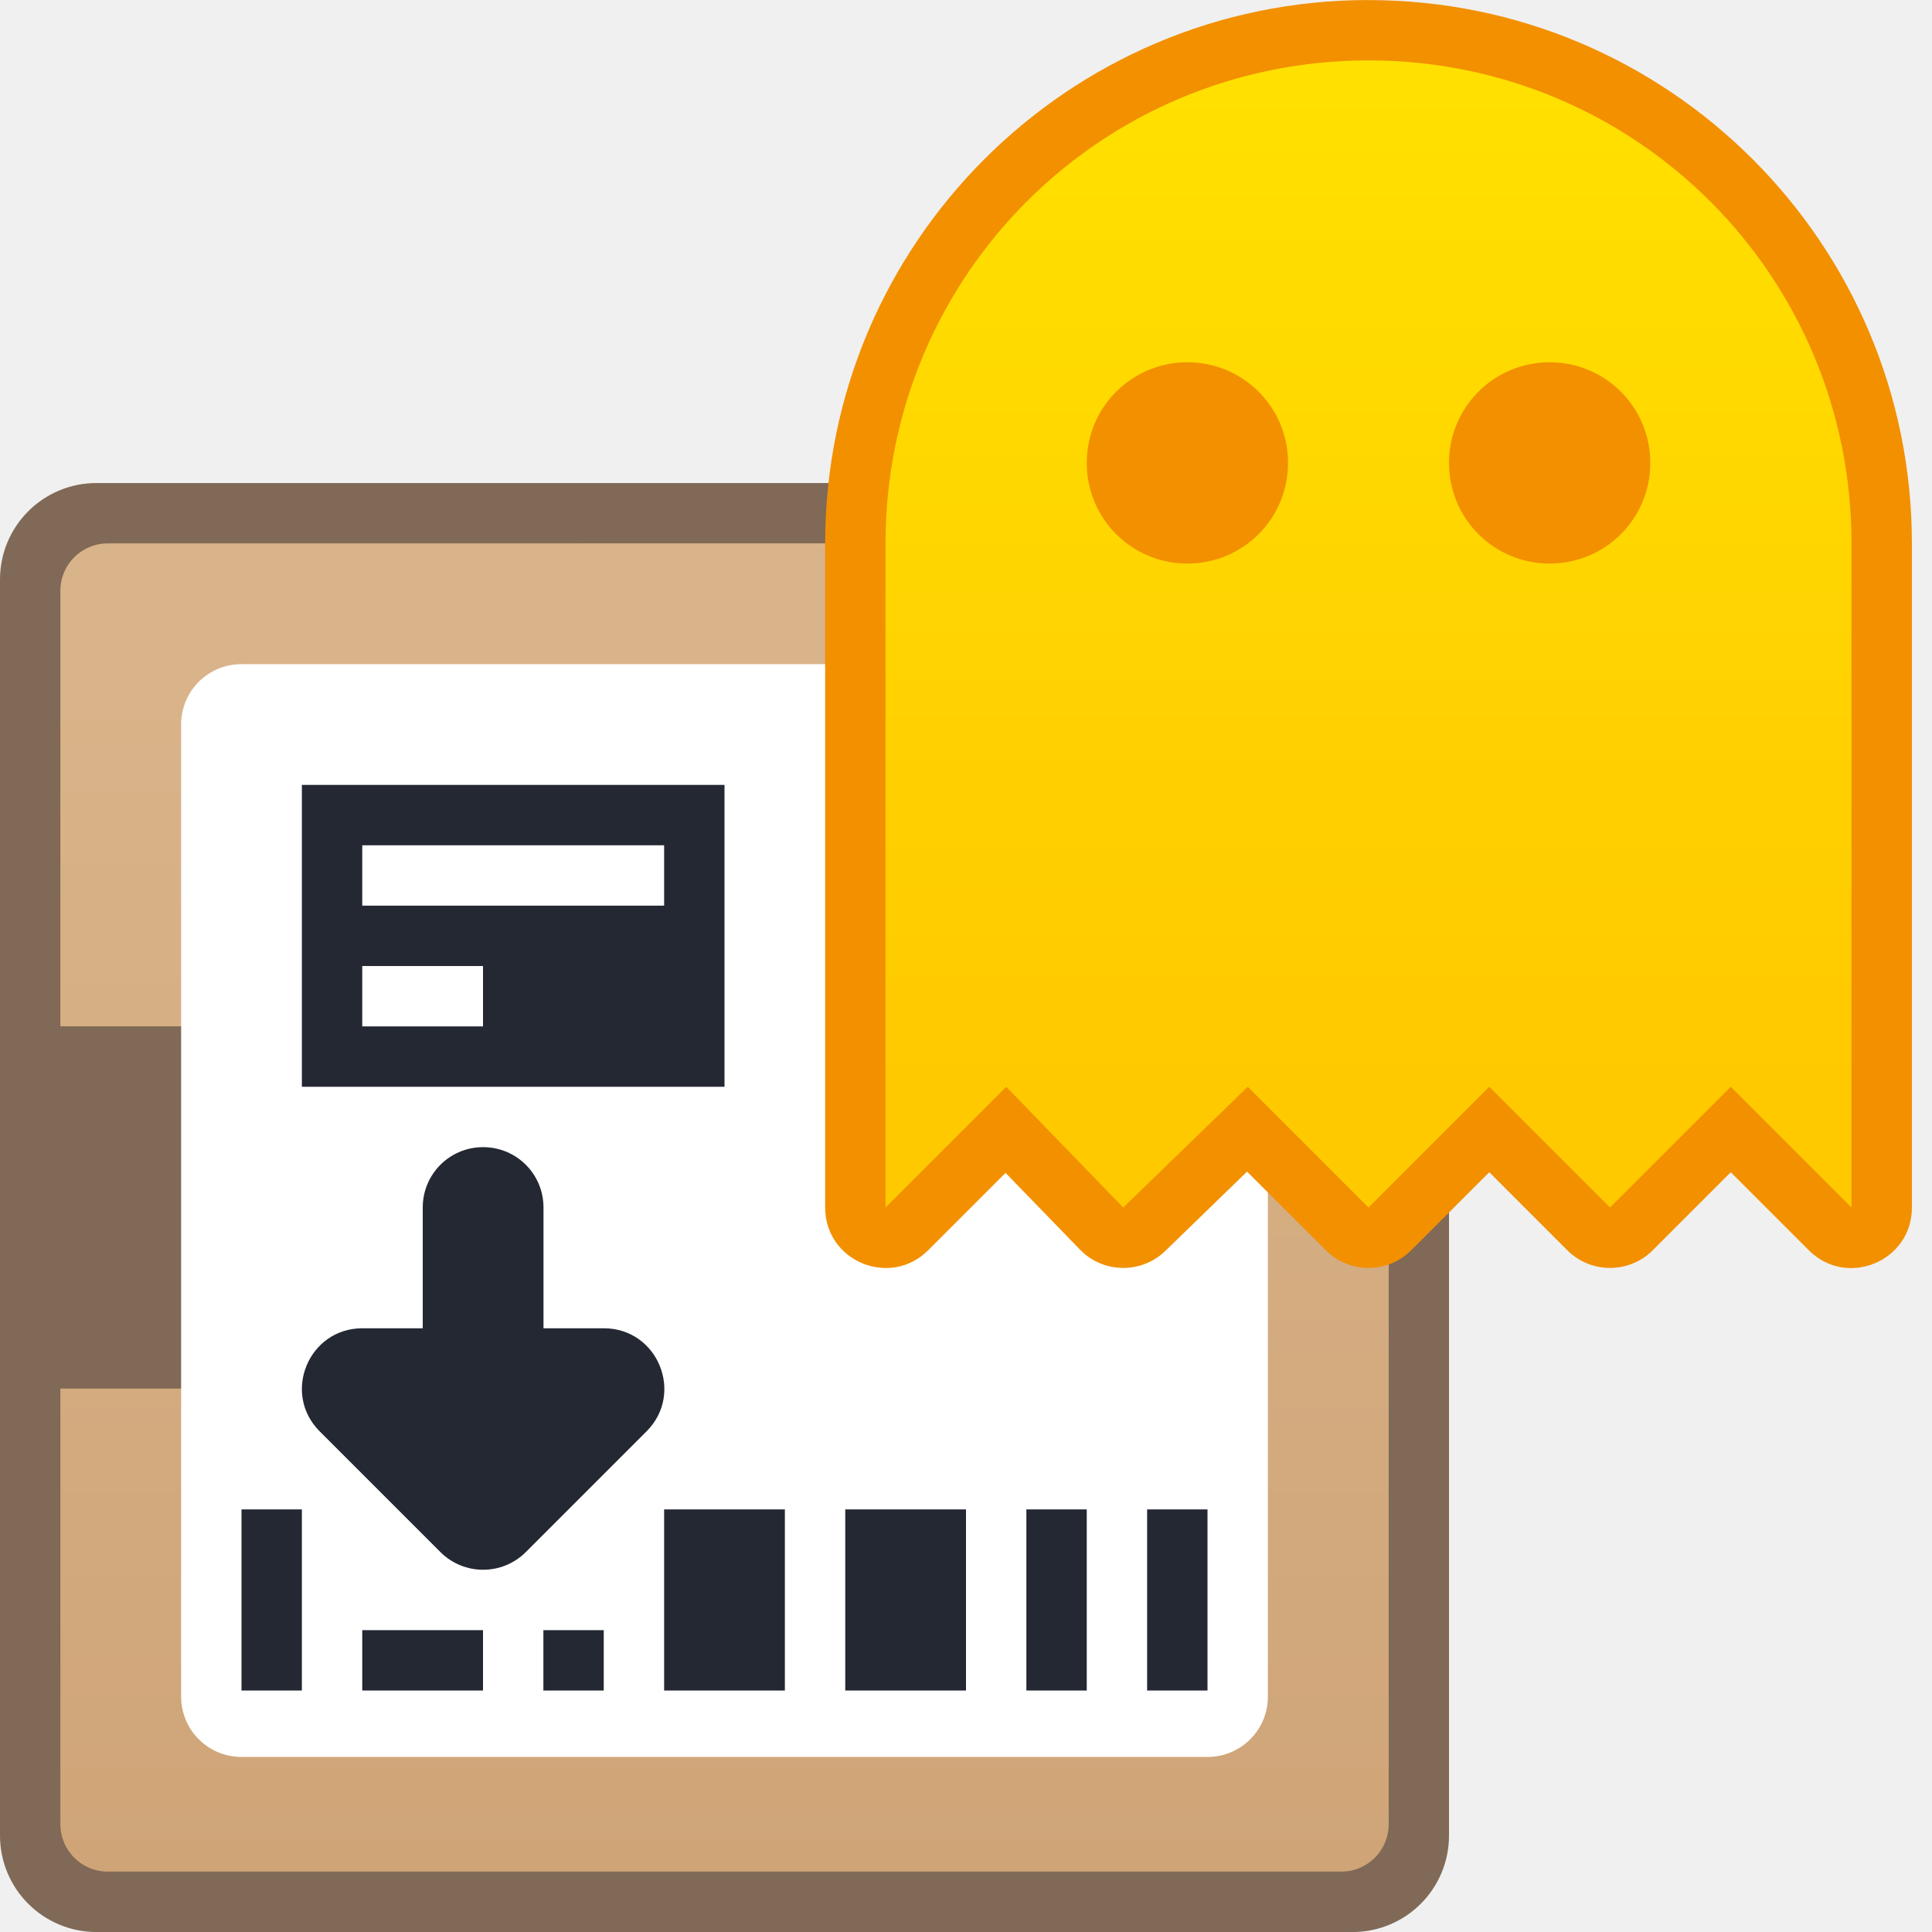
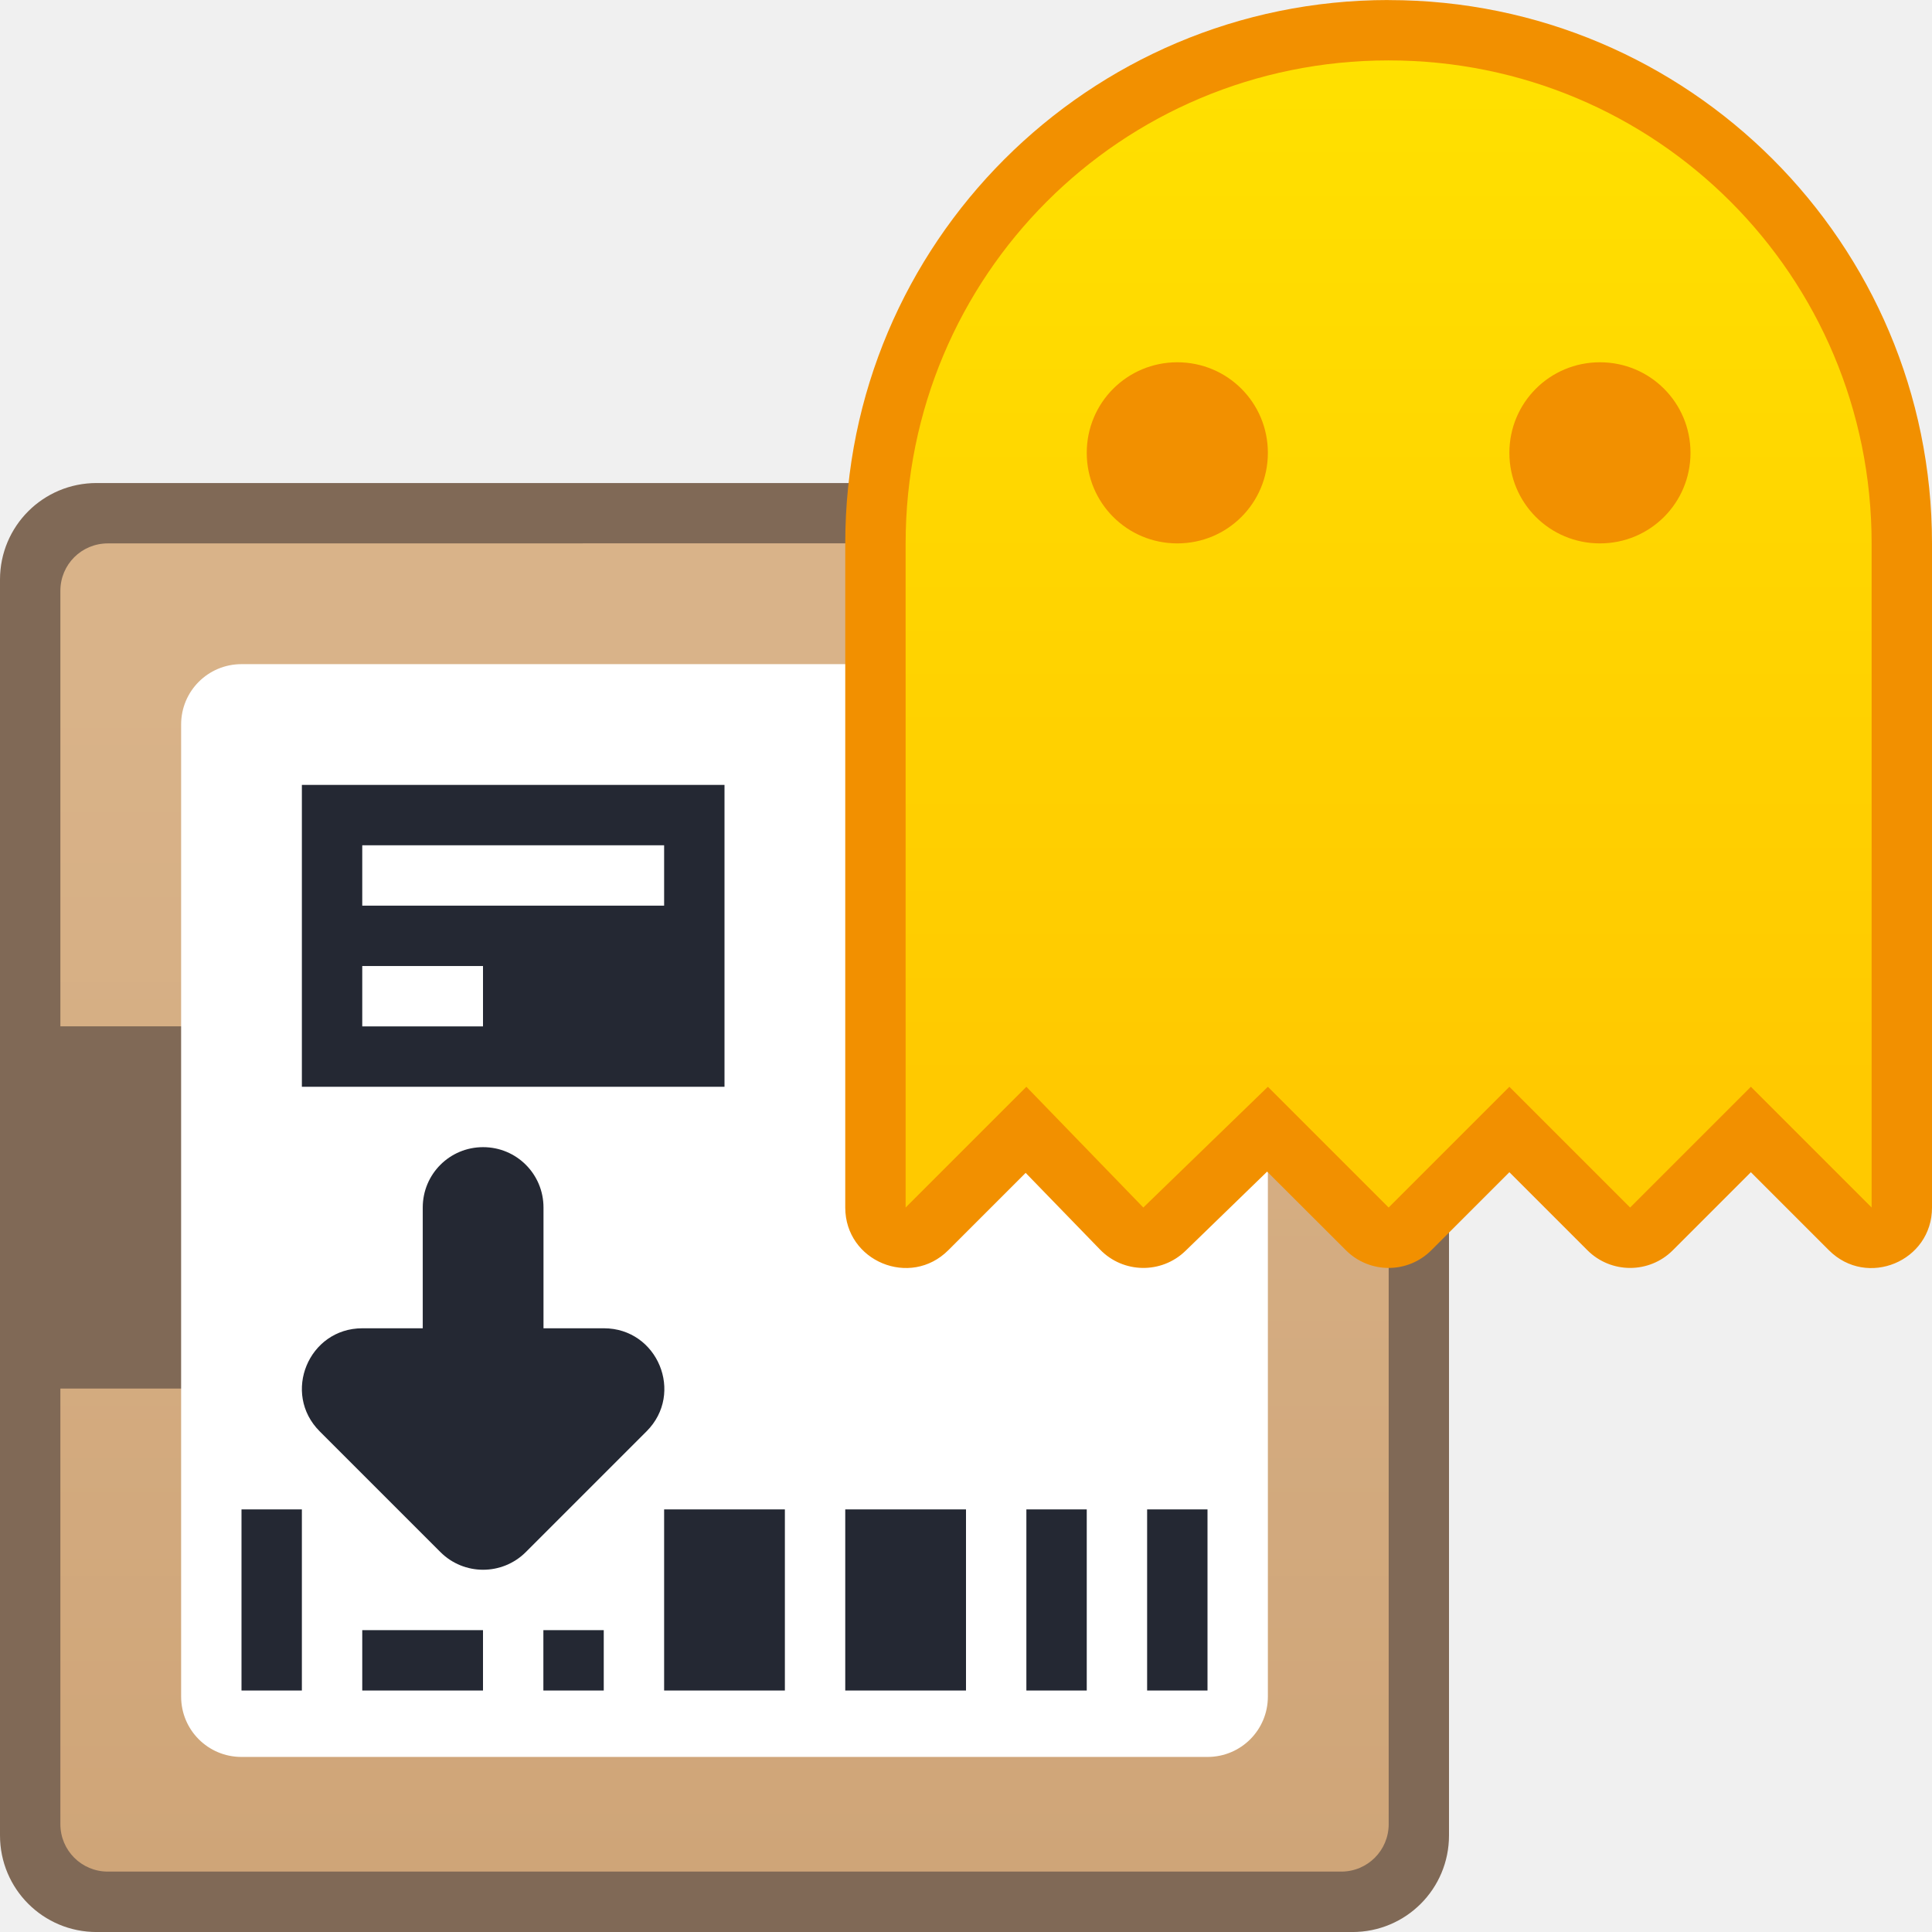
<svg xmlns="http://www.w3.org/2000/svg" xmlns:xlink="http://www.w3.org/1999/xlink" width="32" height="32" viewBox="0 0 32 32" version="1.1" id="svg8">
  <defs id="defs2">
-     <linearGradient gradientTransform="translate(-64.33335,288.8286)" xlink:href="#linearGradient4627" id="linearGradient1104" x1="23" y1="18" x2="23" y2="7.4430313e-06" gradientUnits="userSpaceOnUse" />
+     <linearGradient gradientTransform="translate(-64,288.8286)" xlink:href="#linearGradient4627" id="linearGradient1104" x1="23" y1="18" x2="23" y2="7.4430313e-06" gradientUnits="userSpaceOnUse" />
    <linearGradient xlink:href="#linearGradient6408" id="linearGradient1253" gradientUnits="userSpaceOnUse" gradientTransform="matrix(2.969629,0,0,2.969629,-76.08673,-558.9981)" x1="8.448" y1="295.601" x2="8.448" y2="288.987" />
    <linearGradient id="linearGradient6408">
      <stop style="stop-color:#cfa578;stop-opacity:1" offset="0" id="stop6404" />
      <stop style="stop-color:#d9b389;stop-opacity:1" offset="1" id="stop6406" />
    </linearGradient>
    <style id="current-color-scheme" type="text/css">
      .ColorScheme-Text {
        color:#122036;
      }
      </style>
    <linearGradient id="linearGradient4627">
      <stop style="stop-color:#ffc900;stop-opacity:1" offset="0" id="stop4623" />
      <stop style="stop-color:#ffe200;stop-opacity:1" offset="1" id="stop4625" />
    </linearGradient>
+     <style type="text/css" id="current-color-scheme-6">
+       .ColorScheme-Text {
+         color:#122036;
+       }
+       </style>
+     <style type="text/css" id="current-color-scheme-2">
+       .ColorScheme-Text {
+         color:#122036;
+       }
+       </style>
  </defs>
  <g id="layer1" transform="translate(0,-282.65)">
    <g id="g1971" transform="translate(64,-6.17857)">
      <g id="g839" transform="translate(-0.999998,1)">
        <path id="rect843-2" d="m -61.4,295.829 h 20.8 c 0.886,0 1.6,0.714 1.6,1.6 v 20.8 c 0,0.886 -0.714,1.6 -1.6,1.6 h -20.8 c -0.886,0 -1.6,-0.714 -1.6,-1.6 v -20.8 c 0,-0.886 0.714,-1.6 1.6,-1.6 z" style="opacity:1;fill:#806956;fill-opacity:1;stroke:none;stroke-width:1.915;stroke-linecap:round;stroke-linejoin:round;stroke-miterlimit:4;stroke-dasharray:none;stroke-opacity:1" />
        <path id="rect843-3-8" d="M -61.214,296.829 C -61.65,296.829 -62,297.179 -62,297.614 v 7.214 h 17 v 6 h -17 v 7.214 c 0,0.435 0.35,0.786 0.786,0.786 h 20.429 c 0.435,0 0.786,-0.35 0.786,-0.786 v -20.429 c 0,-0.435 -0.35,-0.786 -0.786,-0.786 z" style="opacity:1;fill:url(#linearGradient1253);fill-opacity:1;stroke:none;stroke-width:1.755;stroke-linecap:round;stroke-linejoin:round;stroke-miterlimit:4;stroke-dasharray:none;stroke-opacity:1" />
        <path id="rect841-4" d="m -59,298.829 h 16 c 0.554,0 1,0.446 1,1 v 16.1 c 0,0.554 -0.446,1 -1,1 h -16 c -0.554,0 -1,-0.446 -1,-1 v -16.1 c 0,-0.554 0.446,-1 1,-1 z" style="opacity:1;fill:#ffffff;fill-opacity:1;stroke:none;stroke-width:6;stroke-linecap:round;stroke-linejoin:round;stroke-miterlimit:4;stroke-dasharray:none;stroke-dashoffset:0;stroke-opacity:1;paint-order:stroke markers fill" />
        <path id="rect860-7" d="m -58,300.829 -4e-6,5 h 7 l 4e-6,-5 z m 1,1 H -52 v 1 h -5 z m 0,2 h 2 v 1 h -2 z" style="opacity:1;fill:#242833;fill-opacity:1;stroke:none;stroke-width:6;stroke-linecap:round;stroke-linejoin:round;stroke-miterlimit:4;stroke-dasharray:none;stroke-dashoffset:0;stroke-opacity:1;paint-order:stroke markers fill" />
        <path id="rect883-8" d="m -59,312.829 v 3 h 1 v -3 z m 2,2 v 1 h 2 v -1 z m 3,0 v 1 h 1 v -1 z m 2,-2 v 3 h 2 v -3 z m 3,0 v 3 h 2 v -3 z m 3,0 v 3 h 1 v -3 z m 2,0 v 3 h 1 v -3 z" style="opacity:1;fill:#242833;fill-opacity:1;stroke:none;stroke-width:6;stroke-linecap:round;stroke-linejoin:round;stroke-miterlimit:4;stroke-dasharray:none;stroke-dashoffset:0;stroke-opacity:1;paint-order:stroke markers fill" />
        <path id="path904-0" d="m -54.998,306.829 c 0.554,0 1,0.446 1,1 v 2 h 1 c 0.891,3.2e-4 1.337,1.077 0.707,1.707 l -2,2 c -0.391,0.39 -1.024,0.39 -1.414,0 l -2,-2 c -0.63,-0.63 -0.184,-1.707 0.707,-1.707 h 1 v -2 c 0,-0.554 0.446,-1 1,-1 z" style="color:#122036;fill:#242833;fill-opacity:1;stroke:none;stroke-width:1" />
      </g>
-       <path style="color:#000000;font-style:normal;font-variant:normal;font-weight:normal;font-stretch:normal;font-size:medium;line-height:normal;font-family:sans-serif;font-variant-ligatures:normal;font-variant-position:normal;font-variant-caps:normal;font-variant-numeric:normal;font-variant-alternates:normal;font-feature-settings:normal;text-indent:0;text-align:start;text-decoration:none;text-decoration-line:none;text-decoration-style:solid;text-decoration-color:#000000;letter-spacing:normal;word-spacing:normal;text-transform:none;writing-mode:lr-tb;direction:ltr;text-orientation:mixed;dominant-baseline:auto;baseline-shift:baseline;text-anchor:start;white-space:normal;shape-padding:0;clip-rule:nonzero;display:inline;overflow:visible;visibility:visible;opacity:1;isolation:auto;mix-blend-mode:normal;color-interpolation:sRGB;color-interpolation-filters:linearRGB;solid-color:#000000;solid-opacity:1;vector-effect:none;fill:#f29000;fill-opacity:1;fill-rule:nonzero;stroke:none;stroke-width:2;stroke-linecap:round;stroke-linejoin:round;stroke-miterlimit:4;stroke-dasharray:none;stroke-dashoffset:0;stroke-opacity:1;color-rendering:auto;image-rendering:auto;shape-rendering:auto;text-rendering:auto;enable-background:accumulate" d="m -41.333,288.829 c -4.969,0 -9,4.031 -9,9 v 2 9 c 3.5e-4,0.891 1.077,1.337 1.707,0.707 l 1.281,-1.281 1.232,1.27 c 0.384,0.397 1.017,0.407 1.414,0.023 l 1.354,-1.314 1.305,1.303 c 0.391,0.39 1.024,0.39 1.414,0 l 1.293,-1.293 1.293,1.293 c 0.391,0.39 1.024,0.39 1.414,0 l 1.293,-1.293 1.293,1.293 c 0.63,0.63 1.707,0.184 1.707,-0.707 v -9 -2 c 0,-4.969 -4.031,-9 -9,-9 z" id="path1095" />
-       <path style="opacity:1;vector-effect:none;fill:url(#linearGradient1104);fill-opacity:1.0;stroke:none;stroke-width:2;stroke-linecap:round;stroke-linejoin:round;stroke-miterlimit:4;stroke-dasharray:none;stroke-dashoffset:0;stroke-opacity:1" d="m -41.333,289.829 c -4.432,0 -8,3.568 -8,8 v 2 9 l 2,-2 1.937,2 2.063,-2 2,2 2,-2 2,2 2,-2 2,2 v -9 -2 c 0,-4.432 -3.568,-8 -8,-8 z" id="rect1066" />
-       <path style="opacity:1;vector-effect:none;fill:#f29000;fill-opacity:1;stroke:none;stroke-width:1.667;stroke-linecap:round;stroke-linejoin:round;stroke-miterlimit:4;stroke-dasharray:none;stroke-dashoffset:0;stroke-opacity:1" d="m -44.333,294.829 c 0.923,0 1.667,0.743 1.667,1.667 0,0.923 -0.743,1.667 -1.667,1.667 -0.923,0 -1.667,-0.743 -1.667,-1.667 0,-0.923 0.743,-1.667 1.667,-1.667 z" id="rect875-1" />
-       <path style="opacity:1;vector-effect:none;fill:#f29000;fill-opacity:1;stroke:none;stroke-width:1.667;stroke-linecap:round;stroke-linejoin:round;stroke-miterlimit:4;stroke-dasharray:none;stroke-dashoffset:0;stroke-opacity:1" d="m -38.333,294.829 c 0.923,0 1.667,0.743 1.667,1.667 0,0.923 -0.743,1.667 -1.667,1.667 -0.923,0 -1.667,-0.743 -1.667,-1.667 0,-0.923 0.743,-1.667 1.667,-1.667 z" id="rect875-6-8" />
+       <path style="color:#000000;font-style:normal;font-variant:normal;font-weight:normal;font-stretch:normal;font-size:medium;line-height:normal;font-family:sans-serif;font-variant-ligatures:normal;font-variant-position:normal;font-variant-caps:normal;font-variant-numeric:normal;font-variant-alternates:normal;font-feature-settings:normal;text-indent:0;text-align:start;text-decoration:none;text-decoration-line:none;text-decoration-style:solid;text-decoration-color:#000000;letter-spacing:normal;word-spacing:normal;text-transform:none;writing-mode:lr-tb;direction:ltr;text-orientation:mixed;dominant-baseline:auto;baseline-shift:baseline;text-anchor:start;white-space:normal;shape-padding:0;clip-rule:nonzero;display:inline;overflow:visible;visibility:visible;opacity:1;isolation:auto;mix-blend-mode:normal;color-interpolation:sRGB;color-interpolation-filters:linearRGB;solid-color:#000000;solid-opacity:1;vector-effect:none;fill:#f29000;fill-opacity:1;fill-rule:nonzero;stroke:none;stroke-width:2;stroke-linecap:round;stroke-linejoin:round;stroke-miterlimit:4;stroke-dasharray:none;stroke-dashoffset:0;stroke-opacity:1;color-rendering:auto;image-rendering:auto;shape-rendering:auto;text-rendering:auto;enable-background:accumulate" d="m -41,288.829 c -4.969,0 -9,4.031 -9,9 v 2 9 c 3.5e-4,0.891 1.077,1.337 1.707,0.707 l 1.281,-1.281 1.232,1.27 c 0.384,0.397 1.017,0.407 1.414,0.023 l 1.354,-1.314 1.305,1.303 c 0.391,0.39 1.024,0.39 1.414,0 l 1.293,-1.293 1.293,1.293 c 0.391,0.39 1.024,0.39 1.414,0 l 1.293,-1.293 1.293,1.293 c 0.63,0.63 1.707,0.184 1.707,-0.707 v -9 -2 c 0,-4.969 -4.031,-9 -9,-9 z" id="path1095" />
+       <path style="opacity:1;vector-effect:none;fill:url(#linearGradient1104);fill-opacity:1;stroke:none;stroke-width:2;stroke-linecap:round;stroke-linejoin:round;stroke-miterlimit:4;stroke-dasharray:none;stroke-dashoffset:0;stroke-opacity:1" d="m -41,289.829 c -4.432,0 -8,3.568 -8,8 v 2 9 l 2,-2 1.937,2 2.063,-2 2,2 2,-2 2,2 2,-2 2,2 v -9 -2 c 0,-4.432 -3.568,-8 -8,-8 z" id="rect1066" />
+       <path style="opacity:1;vector-effect:none;fill:#f29000;fill-opacity:1;stroke:none;stroke-width:1.5;stroke-linecap:round;stroke-linejoin:round;stroke-miterlimit:4;stroke-dasharray:none;stroke-dashoffset:0;stroke-opacity:1" d="m -44.5,294.829 c 0.831,0 1.5,0.669 1.5,1.5 0,0.831 -0.669,1.5 -1.5,1.5 -0.831,0 -1.5,-0.669 -1.5,-1.5 0,-0.831 0.669,-1.5 1.5,-1.5 z" id="rect875-1" />
+       <path style="opacity:1;vector-effect:none;fill:#f29000;fill-opacity:1;stroke:none;stroke-width:1.5;stroke-linecap:round;stroke-linejoin:round;stroke-miterlimit:4;stroke-dasharray:none;stroke-dashoffset:0;stroke-opacity:1" d="m -37.5,294.829 c 0.831,0 1.5,0.669 1.5,1.5 0,0.831 -0.669,1.5 -1.5,1.5 -0.831,0 -1.5,-0.669 -1.5,-1.5 0,-0.831 0.669,-1.5 1.5,-1.5 z" id="rect875-6-8" />
    </g>
  </g>
</svg>
